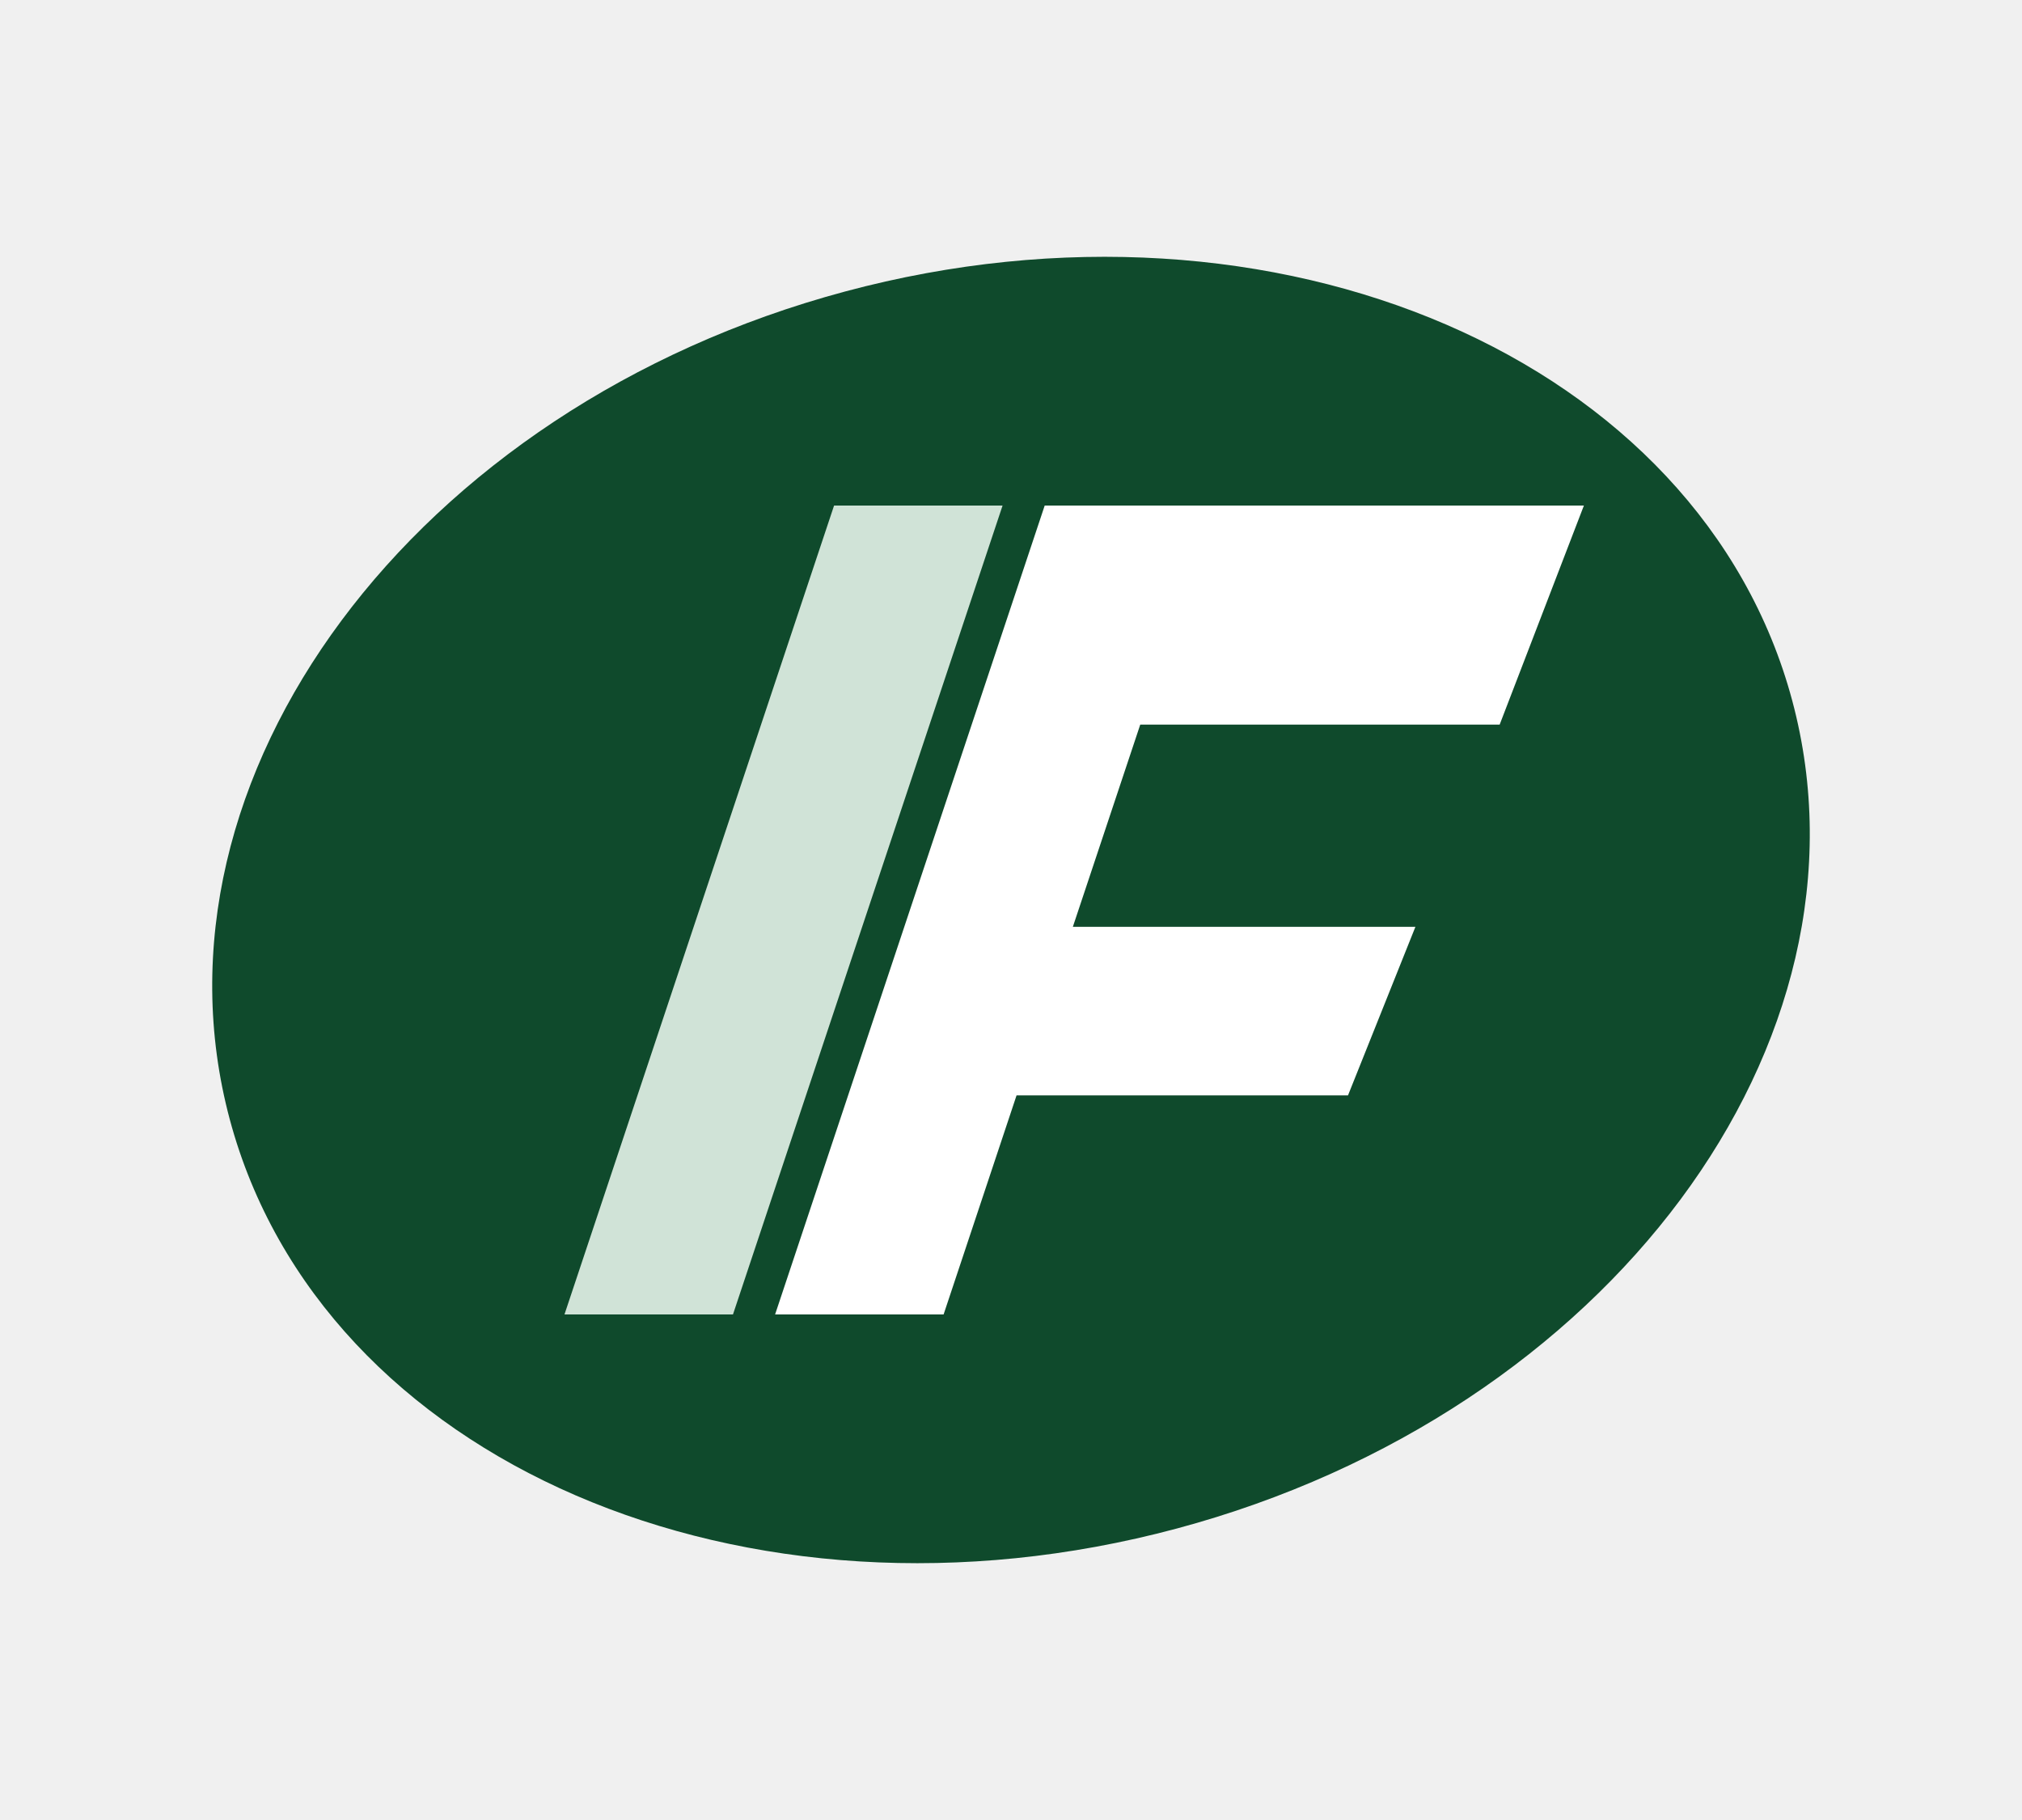
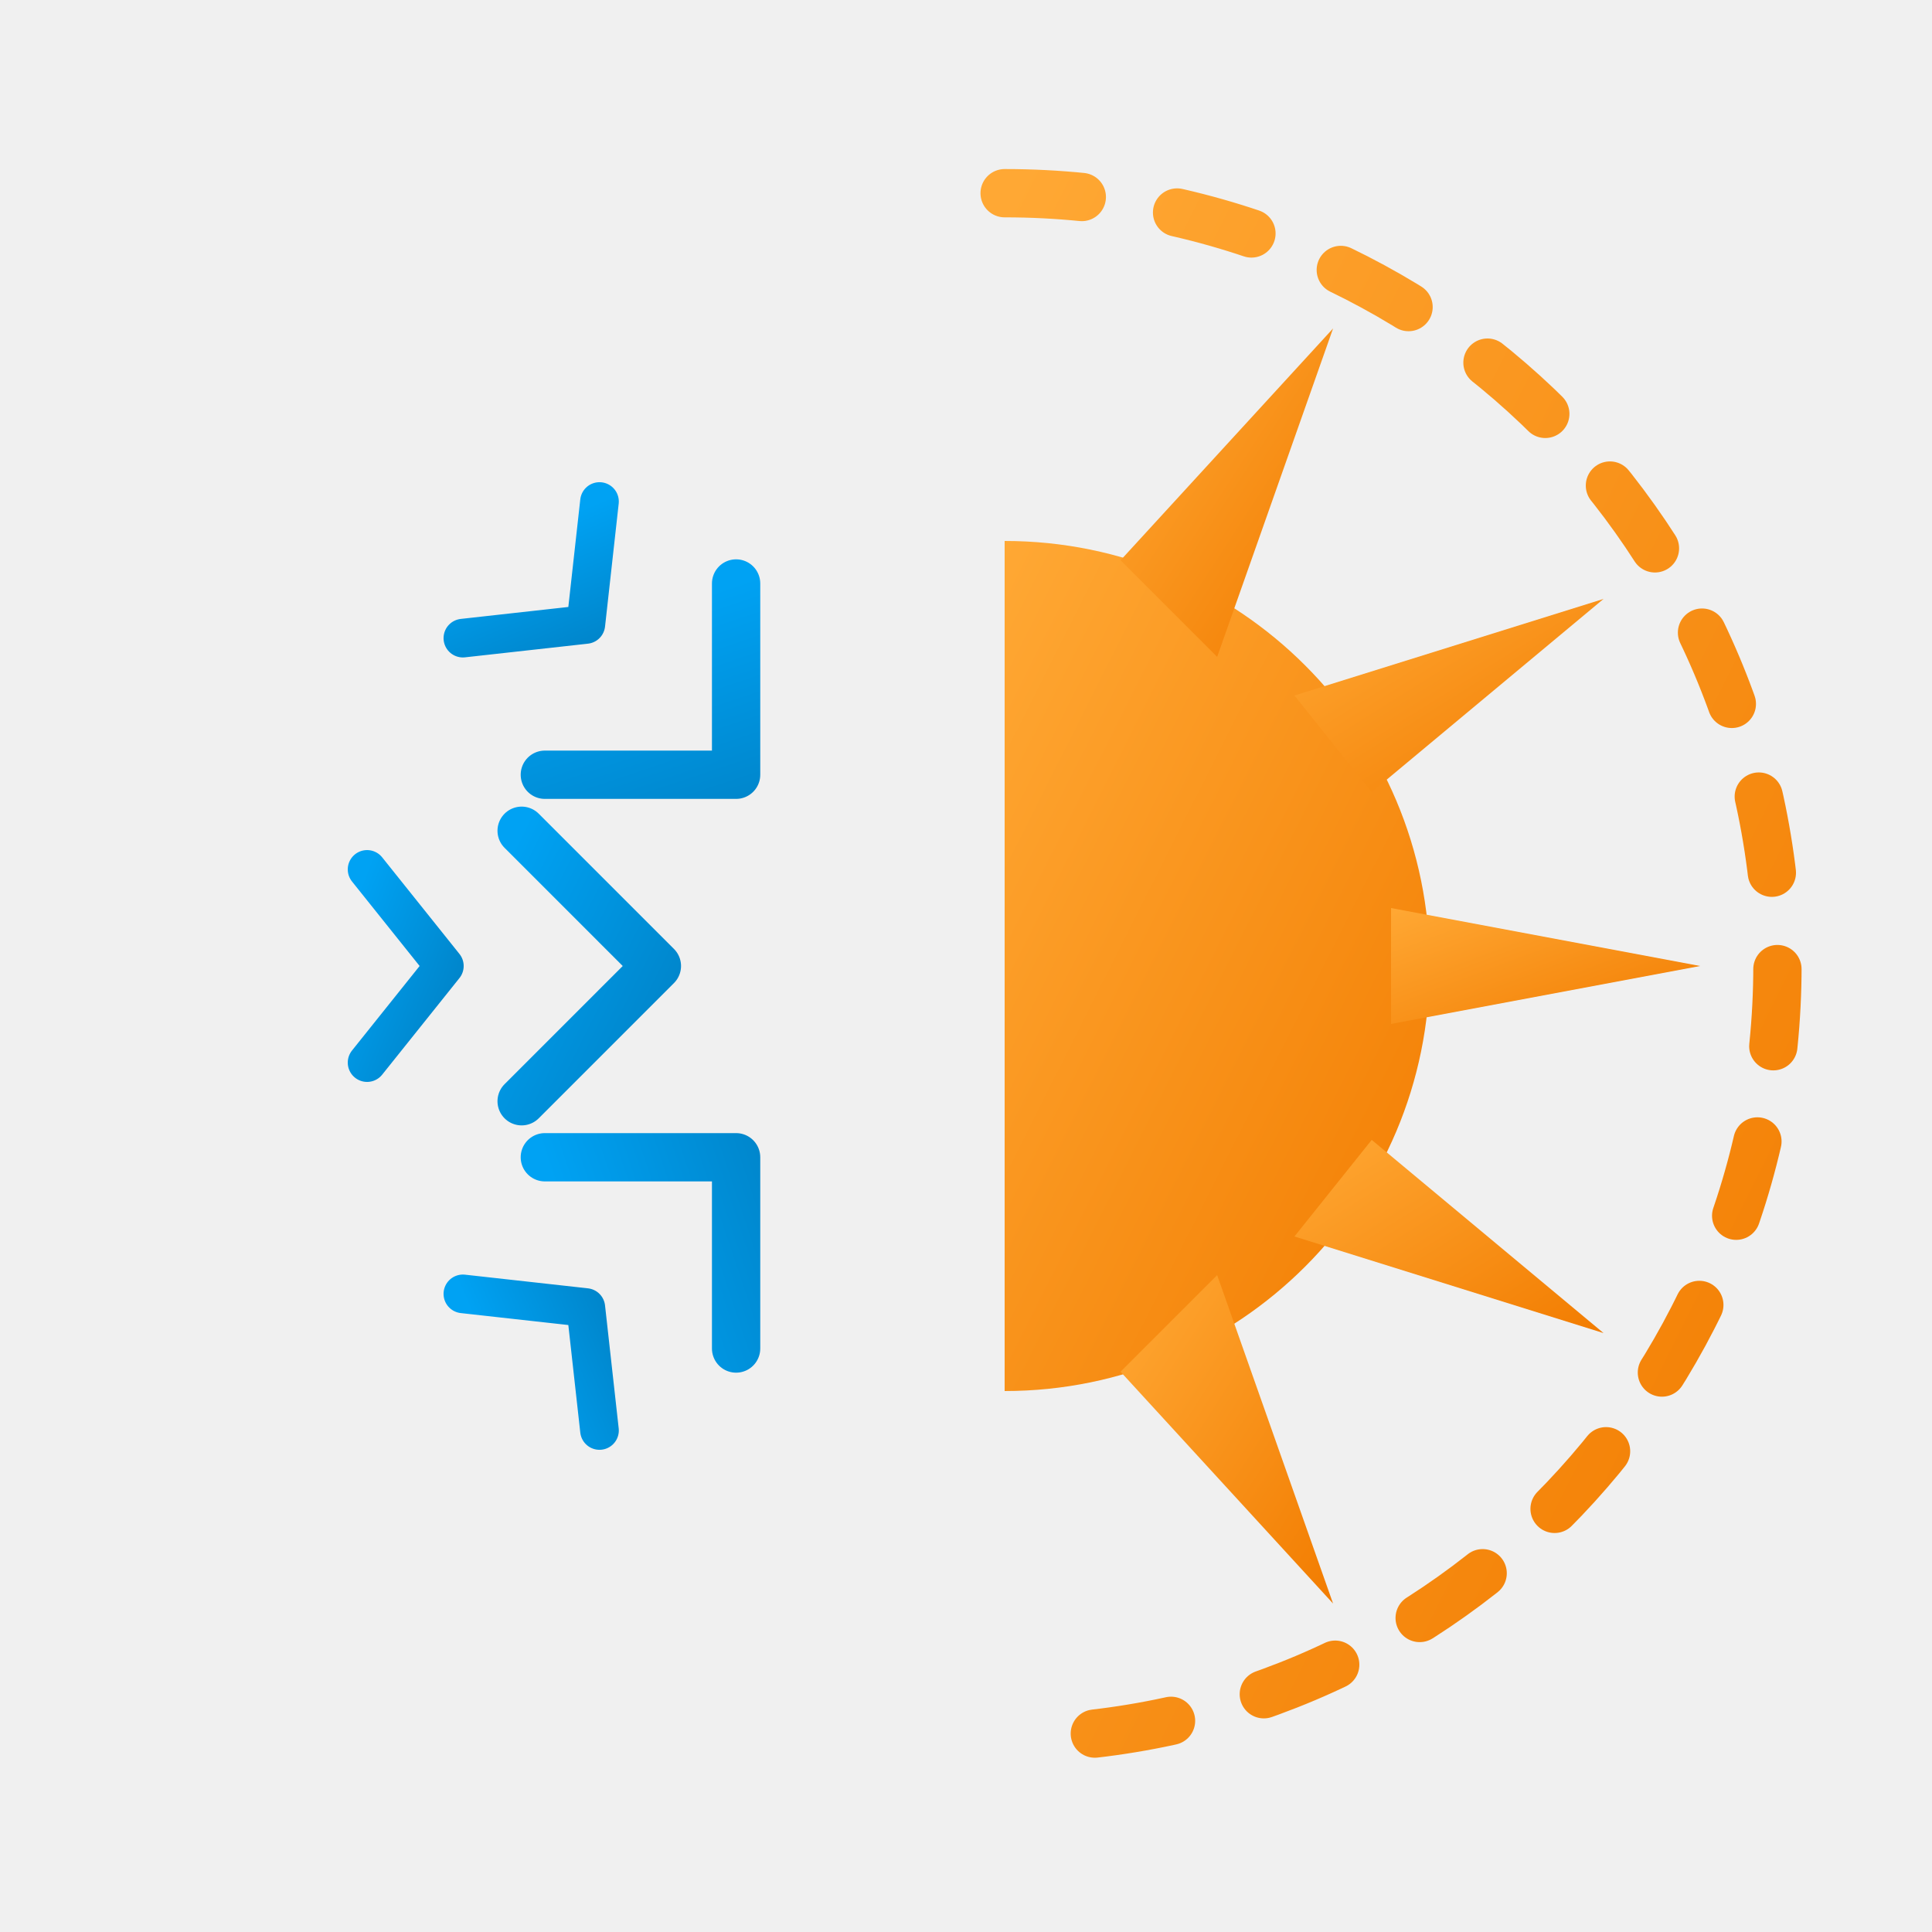
- <svg xmlns="http://www.w3.org/2000/svg" viewBox="0 0 120 108" fill="none">
-   <ellipse cx="60" cy="54" rx="48" ry="38" transform="rotate(-15 60 54)" fill="#0F4A2C" />
-   <path d="M 33.5 78 L 49.5 30 L 59.5 30 L 43.5 78 Z" fill="#E6F4EA" opacity="0.9" />
-   <path d="M 46 78 L 62 30 L 94 30 L 89 43 L 67.67 43 L 63.67 55 L 84 55 L 80 65 L 60.33 65 L 56 78 Z" fill="#FFFFFF" />
+ <svg xmlns="http://www.w3.org/2000/svg" viewBox="0 0 100 100" fill="none">
+   <defs>
+     <linearGradient id="favFrostBlueGrad" x1="0%" y1="0%" x2="100%" y2="100%">
+       <stop offset="0%" stop-color="#00A2F3" />
+       <stop offset="100%" stop-color="#0082C6" />
+     </linearGradient>
+     <linearGradient id="favSunOrangeGrad" x1="0%" y1="0%" x2="100%" y2="100%">
+       <stop offset="0%" stop-color="#FFA834" />
+       <stop offset="100%" stop-color="#F27C00" />
+     </linearGradient>
+     <g id="fav-snowflake-branch">
+       <line x1="48" y1="50" x2="18" y2="50" stroke="url(#favFrostBlueGrad)" stroke-width="3.5" stroke-linecap="round" />
+       <path d="M 34,50 L 27,43 M 34,50 L 27,57" stroke="url(#favFrostBlueGrad)" stroke-width="2.5" stroke-linecap="round" />
+       <path d="M 23,50 L 19,45 M 23,50 L 19,55" stroke="url(#favFrostBlueGrad)" stroke-width="2" stroke-linecap="round" />
+     </g>
+   </defs>
+   <path d="M 48,15 L 48,85" stroke="url(#favFrostBlueGrad)" stroke-width="4" stroke-linecap="round" />
+   <use href="#fav-snowflake-branch" />
+   <use href="#fav-snowflake-branch" transform="rotate(45 48 50)" />
+   <use href="#fav-snowflake-branch" transform="rotate(-45 48 50)" />
+   <path d="M 52,28 A 22,22 0 0,1 52,72 Z" fill="url(#favSunOrangeGrad)" />
+   <path d="M 58 29 L 69 17 L 63 34 Z" fill="url(#favSunOrangeGrad)" />
+   <path d="M 67 36 L 83 31 L 71 41 Z" fill="url(#favSunOrangeGrad)" />
+   <path d="M 72 47 L 88 50 L 72 53 Z" fill="url(#favSunOrangeGrad)" />
+   <path d="M 71 59 L 83 69 L 67 64 Z" fill="url(#favSunOrangeGrad)" />
+   <path d="M 63 66 L 69 83 L 58 71 Z" fill="url(#favSunOrangeGrad)" />
+   <path d="M 52,10 A 40,40 0 0,1 52,90" fill="none" stroke="url(#favSunOrangeGrad)" stroke-width="2.5" stroke-dasharray="4 5" stroke-linecap="round" />
</svg>
